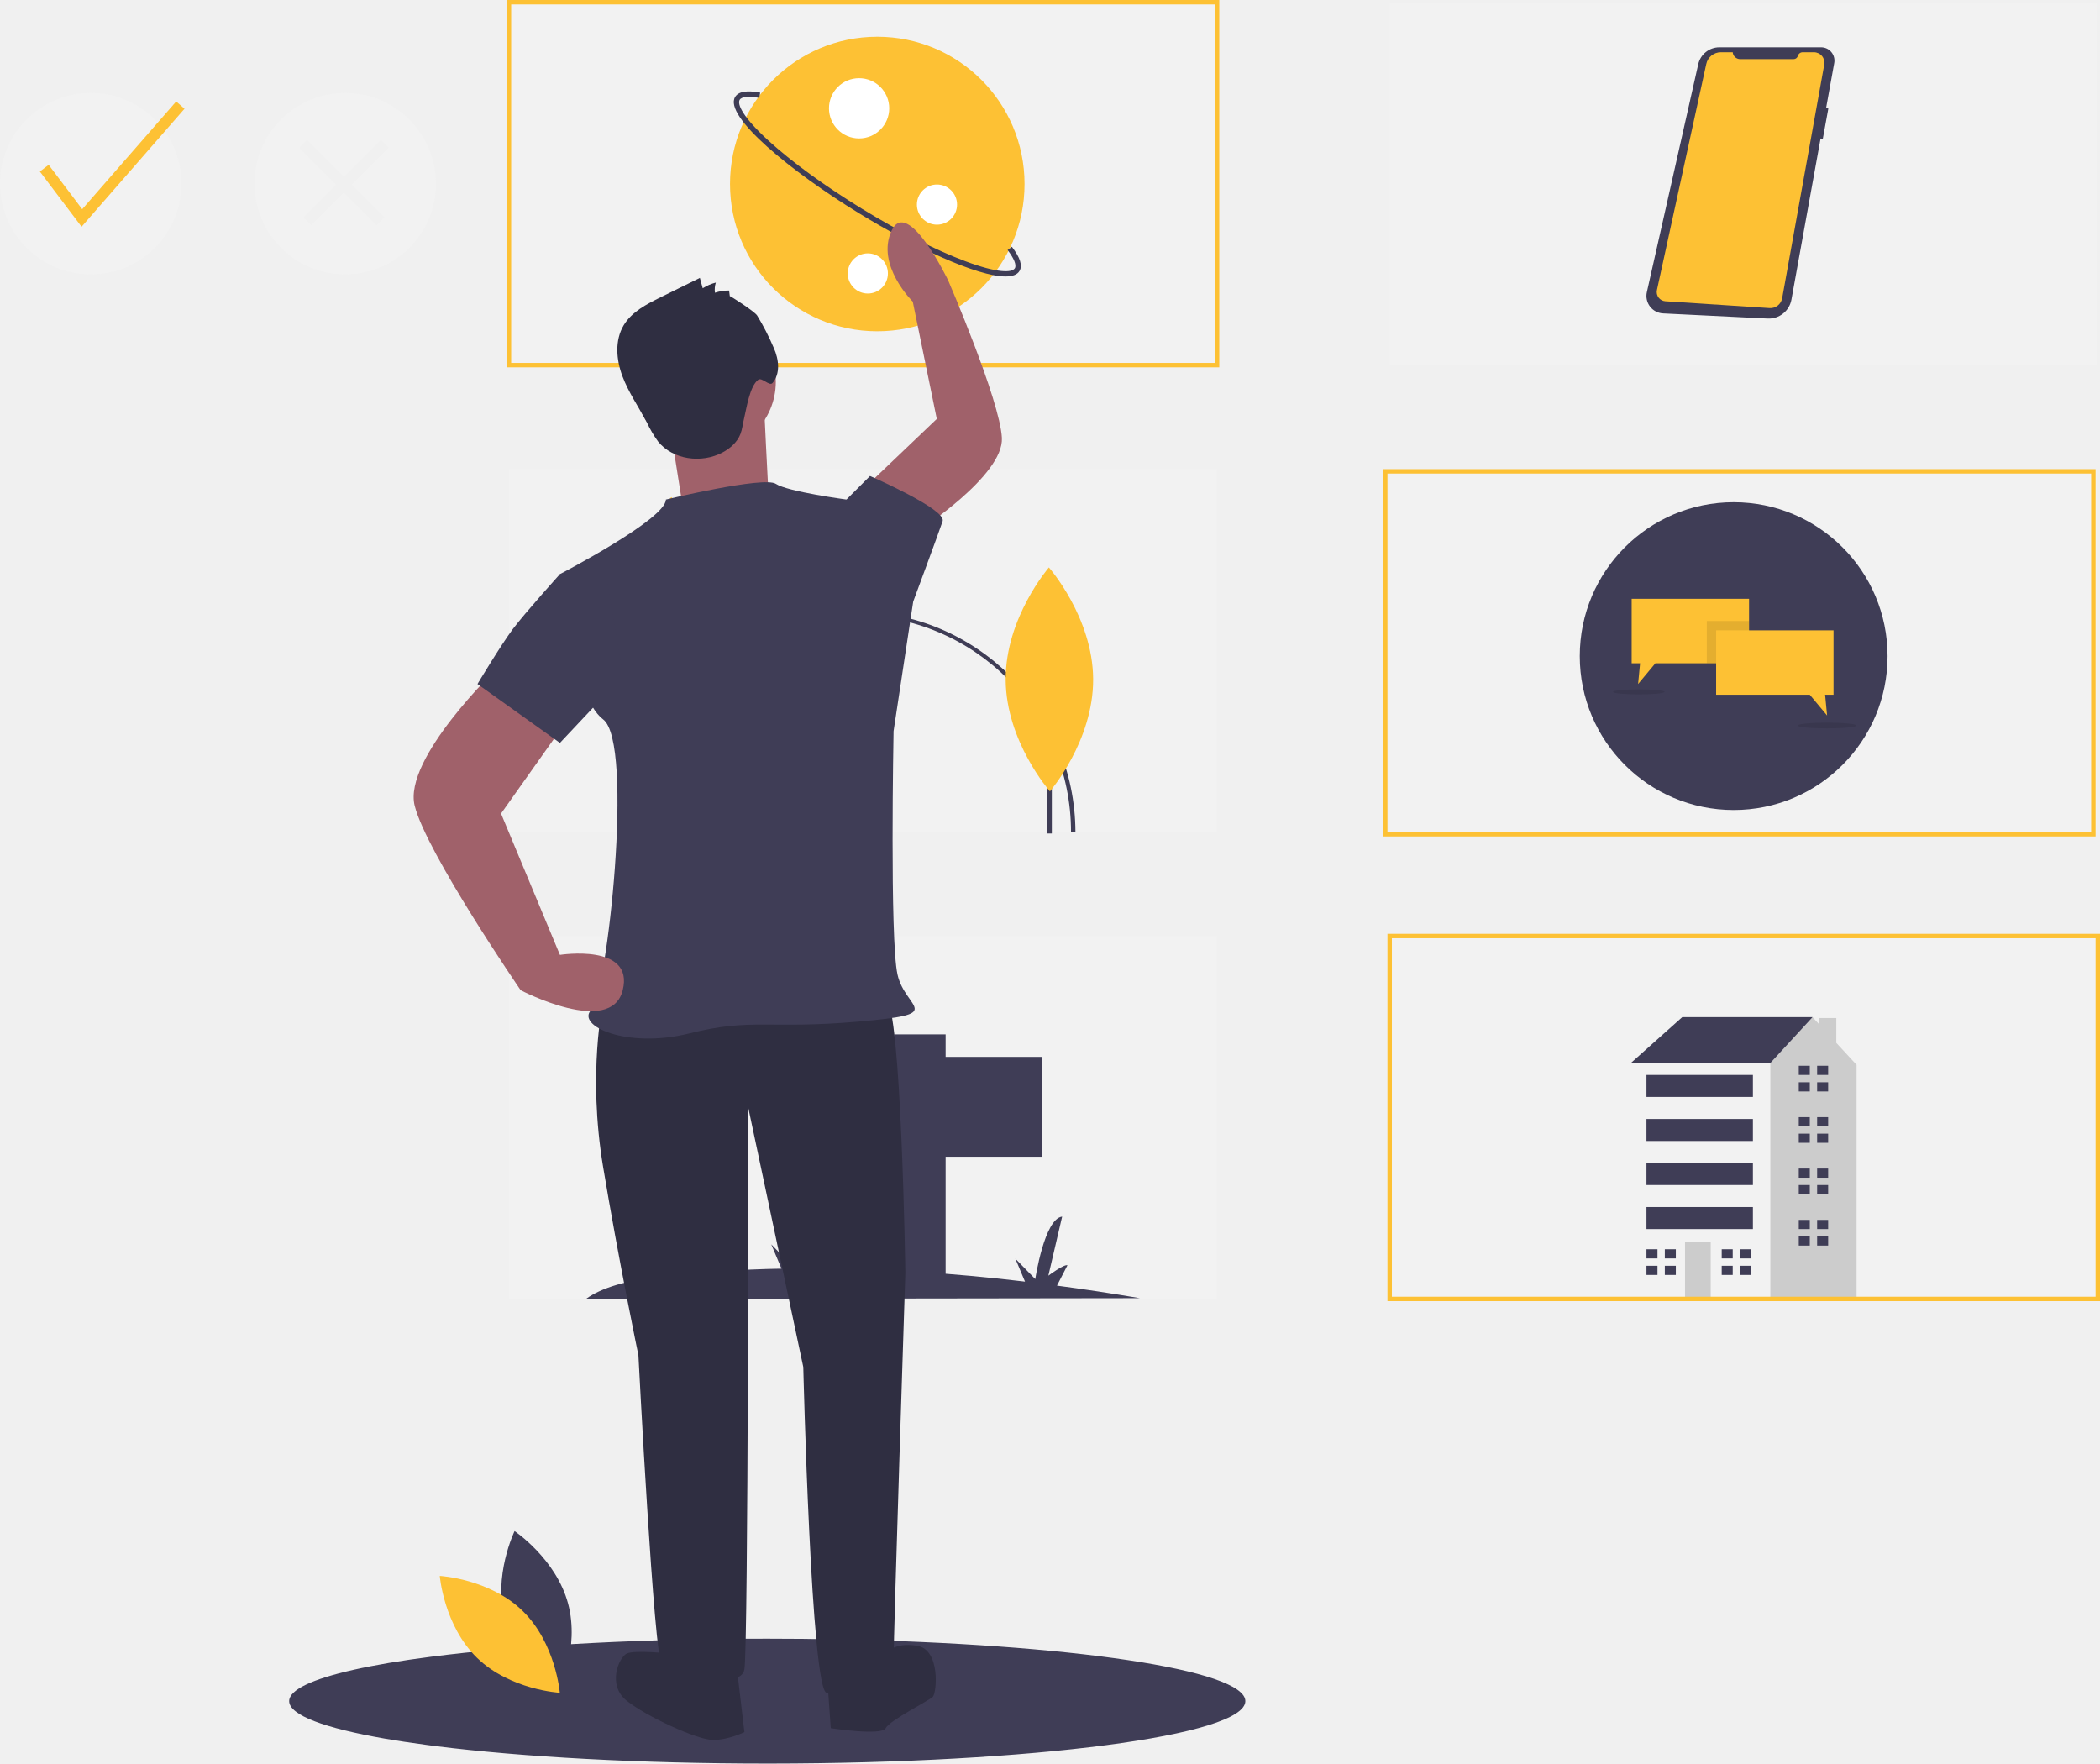
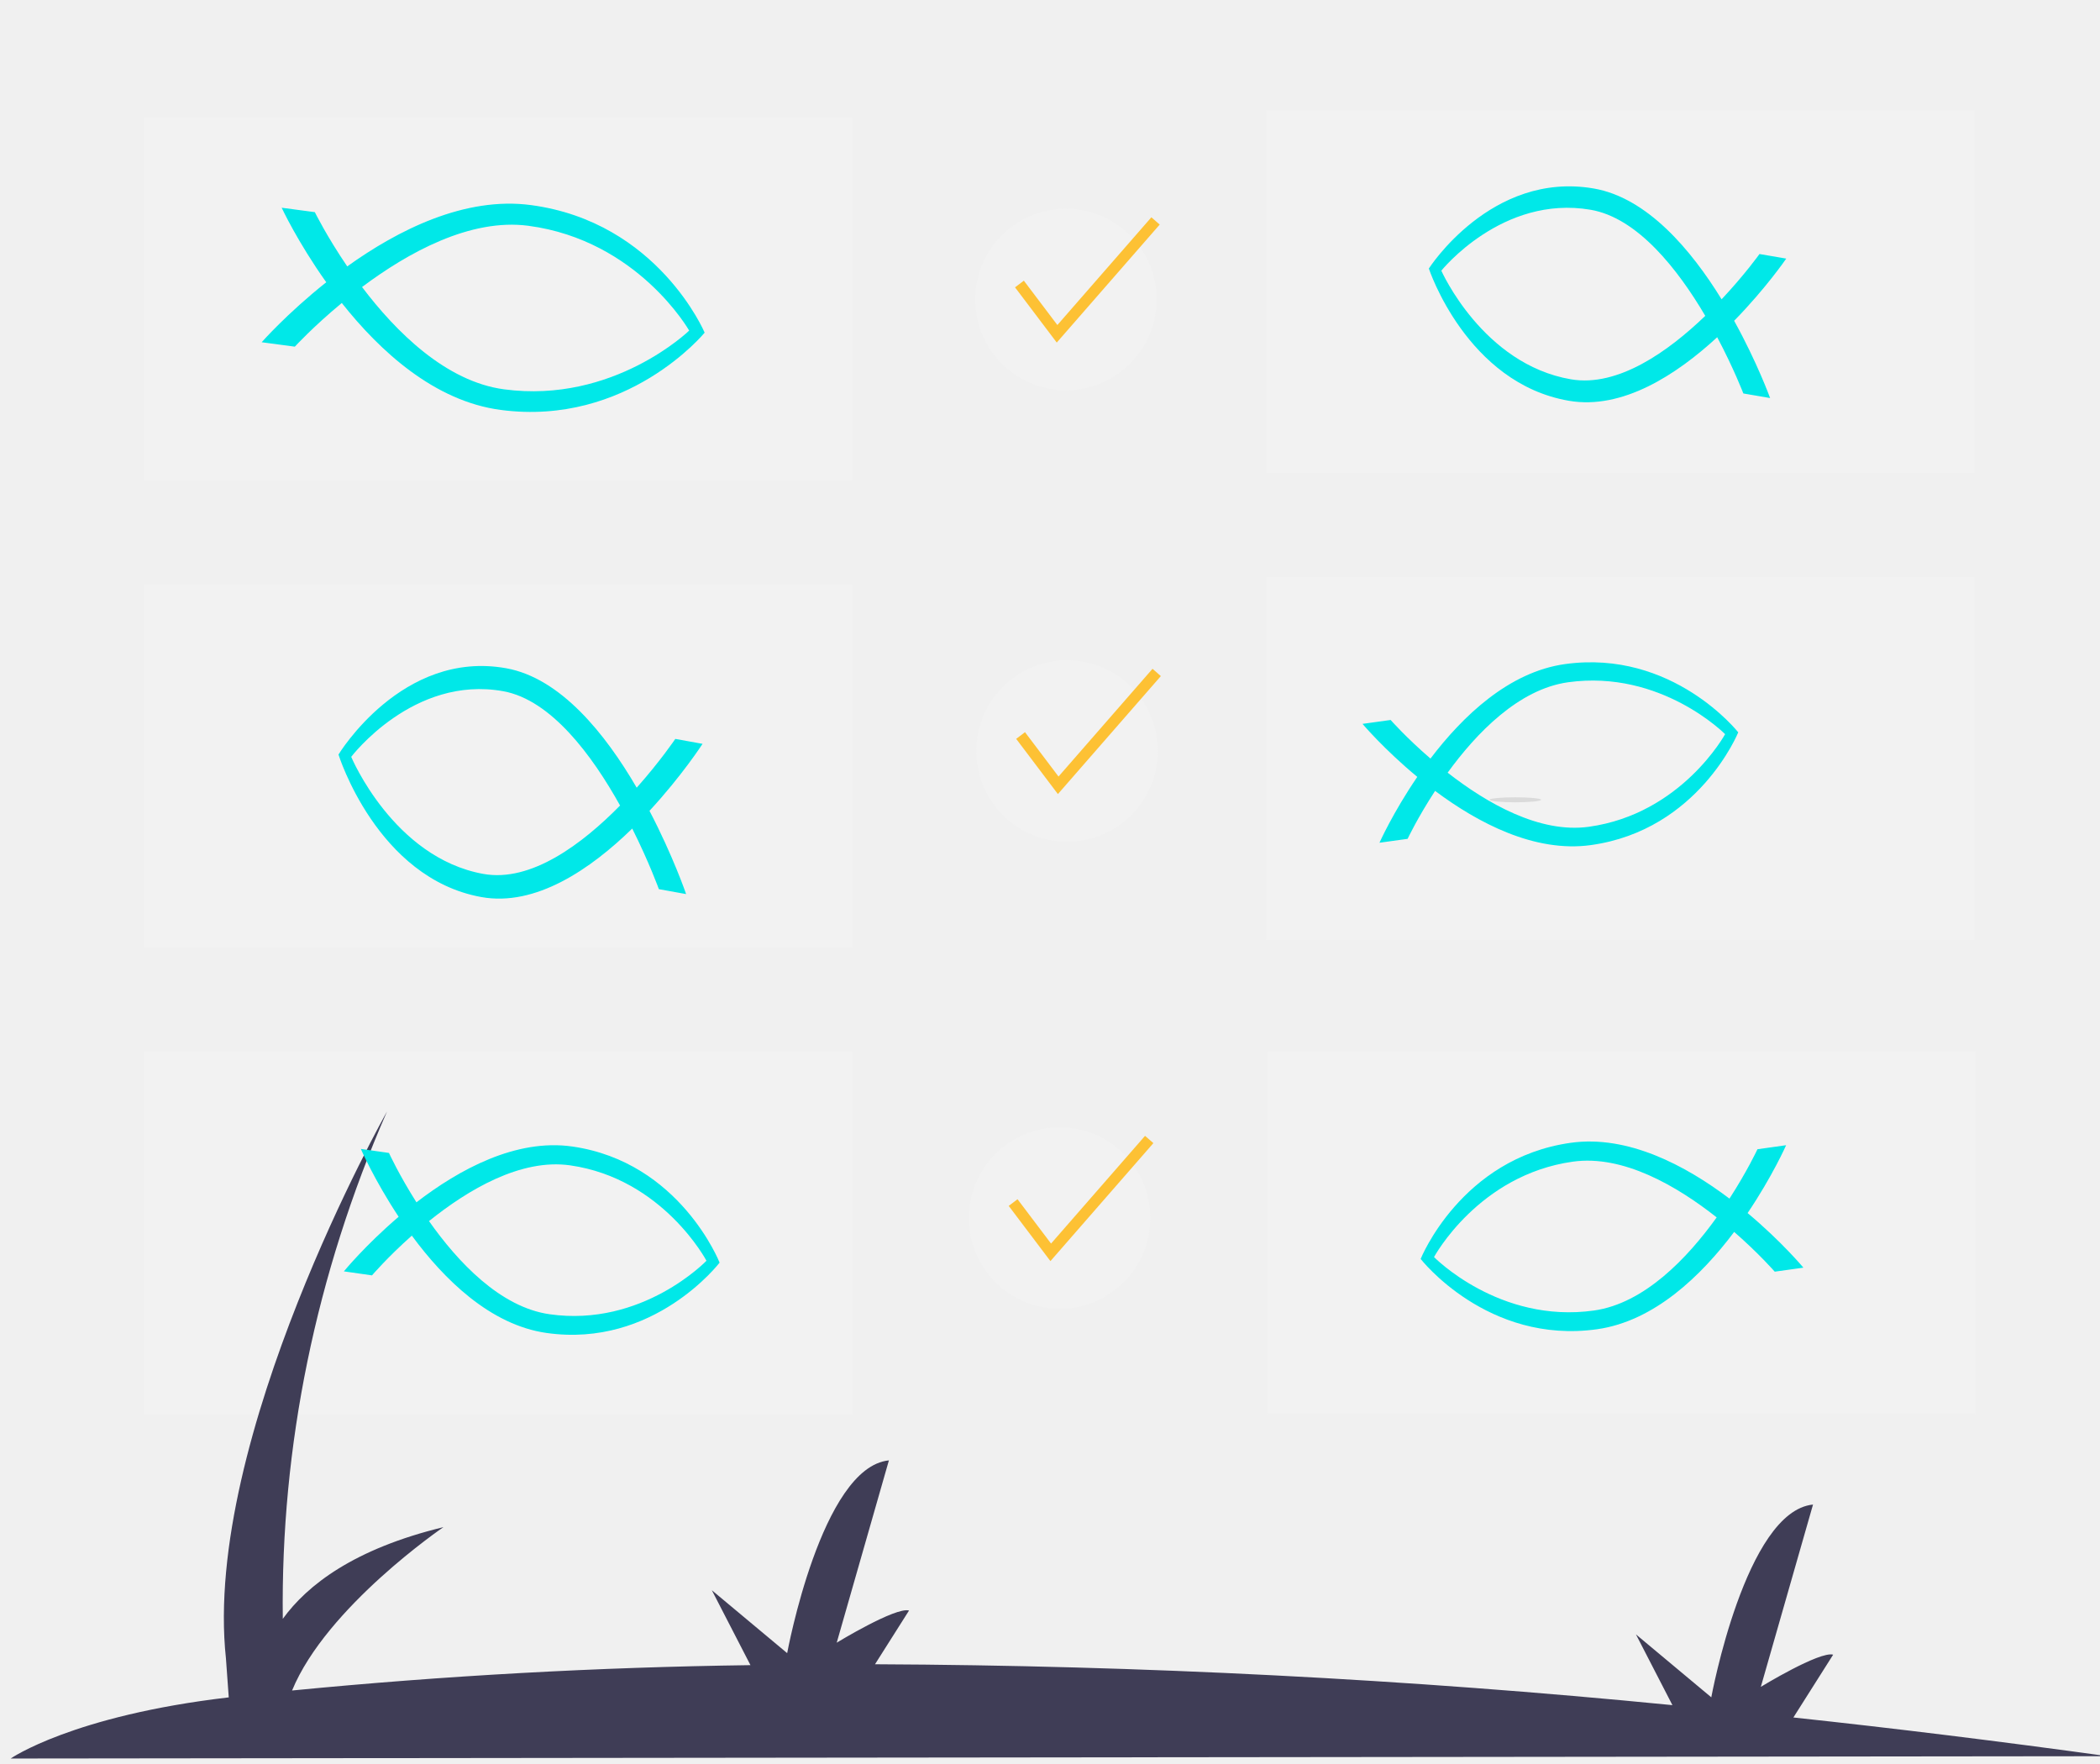
- <svg xmlns="http://www.w3.org/2000/svg" id="bebdbc02-5f56-4bd5-9ad9-bce5f07a2c3e" data-name="Layer 1" width="933.443" height="783.894" viewBox="0 0 933.443 783.894">
-   <path d="M627.332,841.142c0,15.287-94.578,27.672-211.447,27.752h-1.063c-57.046,0-108.848-2.936-147.02-7.701-1.634-.217-3.245-.423-4.821-.64-6.49-.857-12.556-1.782-18.143-2.742-26.701-4.65-42.525-10.42-42.525-16.669,0-5.061,10.351-9.791,28.437-13.882,9.551-2.159,21.251-4.125,34.733-5.861q3.719-.497,7.632-.937c37.601-4.399,87.266-7.072,141.707-7.072,10.58,0,20.988.103,31.157.297C548.566,815.652,627.332,827.191,627.332,841.142Z" transform="translate(-73.77864 -85)" fill="#3f3d56" />
-   <rect x="617.705" y="416.066" width="314.754" height="161.311" fill="#f2f2f2" />
-   <rect x="226.23" y="0.984" width="314.754" height="161.311" fill="#f2f2f2" />
-   <path d="M615.746,248.279H299.025V85H615.746Zm-314.754-1.967H613.779V86.967H300.992Z" transform="translate(-73.77864 -85)" fill="#fdc134" />
-   <rect x="617.705" y="0.984" width="314.754" height="161.311" fill="#f2f2f2" />
-   <rect x="226.23" y="208.525" width="314.754" height="161.311" fill="#f2f2f2" />
-   <rect x="617.705" y="208.525" width="314.754" height="161.311" fill="#f2f2f2" />
-   <rect x="226.23" y="416.066" width="314.754" height="161.311" fill="#f2f2f2" />
-   <circle cx="40.328" cy="81.639" r="40.328" fill="#f2f2f2" />
-   <path d="M227.221,126.311a40.328,40.328,0,1,0,40.328,40.328A40.328,40.328,0,0,0,227.221,126.311Zm17.476,55.311-3.477,3.477-14.491-14.491-14.491,14.491-3.477-3.477,14.491-14.491L206.794,150.673l3.477-3.477L226.729,163.654l16.458-16.458,3.477,3.477-16.458,16.458Z" transform="translate(-73.77864 -85)" fill="#f2f2f2" />
-   <polygon points="36.256 100.783 17.71 76.237 21.634 73.271 36.531 92.988 78.311 45.105 82.017 48.338 36.256 100.783" fill="#fdc134" />
-   <path d="M580.494,662.044q-19.185-3.25-36.901-5.583l4.669-9.053c-1.574-.547-8.491,4.637-8.491,4.637l6.127-26.277c-7.918.955-11.944,27.786-11.944,27.786l-8.847-9.071,4.283,10.198a816.821,816.821,0,0,0-93.623-5.892l3.996-7.748c-1.574-.547-8.491,4.637-8.491,4.637l6.127-26.277c-7.918.955-11.944,27.786-11.944,27.786l-8.847-9.071,4.536,10.802a525.906,525.906,0,0,0-53.82,3.656c4.042-12.07,17.773-23.55,17.773-23.55-10.486,3.119-15.987,8.345-18.861,13.217a211.639,211.639,0,0,1,12.233-73.124s-21.675,47.166-18.909,78.825l.331,5.622c-18.375,2.631-25.604,8.813-25.604,8.813Z" transform="translate(-73.77864 -85)" fill="#3f3d56" />
-   <circle cx="355.705" cy="255.588" r="34.787" fill="#ff6584" />
-   <polygon points="728.996 475.767 724.918 472.504 747.757 452.112 805.67 452.112 805.67 470.057 768.149 495.343 728.996 475.767" fill="#3f3d56" />
-   <polygon points="816.229 463.551 816.229 452.52 808.54 452.52 808.54 455.221 805.67 452.112 786.909 472.504 779.568 477.398 768.186 560.56 785.352 577.726 825.246 577.726 825.246 473.32 816.229 463.551" fill="#ccc" />
-   <rect x="724.918" y="472.504" width="61.991" height="105.222" fill="#f2f2f2" />
-   <rect x="748.98" y="552.032" width="11.419" height="25.694" fill="#ccc" />
-   <polygon points="736.745 559.373 736.745 555.295 731.851 555.295 731.851 559.373 736.338 559.373 736.745 559.373" fill="#3f3d56" />
-   <polygon points="736.338 562.636 731.851 562.636 731.851 566.714 736.745 566.714 736.745 562.636 736.338 562.636" fill="#3f3d56" />
-   <rect x="740.008" y="555.295" width="4.894" height="4.078" fill="#3f3d56" />
-   <rect x="740.008" y="562.636" width="4.894" height="4.078" fill="#3f3d56" />
-   <polygon points="770.188 559.373 770.188 555.295 765.294 555.295 765.294 559.373 769.78 559.373 770.188 559.373" fill="#3f3d56" />
-   <polygon points="769.78 562.636 765.294 562.636 765.294 566.714 770.188 566.714 770.188 562.636 769.78 562.636" fill="#3f3d56" />
-   <rect x="773.451" y="555.295" width="4.894" height="4.078" fill="#3f3d56" />
-   <rect x="773.451" y="562.636" width="4.894" height="4.078" fill="#3f3d56" />
-   <polygon points="804.446 477.806 804.446 473.727 799.552 473.727 799.552 477.806 804.038 477.806 804.446 477.806" fill="#3f3d56" />
-   <polygon points="804.038 481.069 799.552 481.069 799.552 485.147 804.446 485.147 804.446 481.069 804.038 481.069" fill="#3f3d56" />
-   <rect x="807.709" y="473.727" width="4.894" height="4.078" fill="#3f3d56" />
-   <rect x="807.709" y="481.069" width="4.894" height="4.078" fill="#3f3d56" />
-   <polygon points="804.446 500.645 804.446 496.566 799.552 496.566 799.552 500.645 804.038 500.645 804.446 500.645" fill="#3f3d56" />
-   <polygon points="804.038 503.907 799.552 503.907 799.552 507.986 804.446 507.986 804.446 503.907 804.038 503.907" fill="#3f3d56" />
-   <rect x="807.709" y="496.566" width="4.894" height="4.078" fill="#3f3d56" />
-   <rect x="807.709" y="503.907" width="4.894" height="4.078" fill="#3f3d56" />
-   <polygon points="804.446 523.484 804.446 519.405 799.552 519.405 799.552 523.484 804.038 523.484 804.446 523.484" fill="#3f3d56" />
-   <polygon points="804.038 526.746 799.552 526.746 799.552 530.825 804.446 530.825 804.446 526.746 804.038 526.746" fill="#3f3d56" />
-   <rect x="807.709" y="519.405" width="4.894" height="4.078" fill="#3f3d56" />
-   <rect x="807.709" y="526.746" width="4.894" height="4.078" fill="#3f3d56" />
-   <polygon points="804.446 546.322 804.446 542.244 799.552 542.244 799.552 546.322 804.038 546.322 804.446 546.322" fill="#3f3d56" />
-   <polygon points="804.038 549.585 799.552 549.585 799.552 553.664 804.446 553.664 804.446 549.585 804.038 549.585" fill="#3f3d56" />
-   <rect x="807.709" y="542.244" width="4.894" height="4.078" fill="#3f3d56" />
-   <rect x="807.709" y="549.585" width="4.894" height="4.078" fill="#3f3d56" />
-   <rect x="731.851" y="477.806" width="47.309" height="9.788" fill="#3f3d56" />
-   <rect x="731.851" y="497.382" width="47.309" height="9.788" fill="#3f3d56" />
-   <rect x="731.851" y="516.958" width="47.309" height="9.788" fill="#3f3d56" />
-   <rect x="731.851" y="536.534" width="47.309" height="9.788" fill="#3f3d56" />
-   <polygon points="355.902 469.793 397.421 469.793 397.421 459.771 420.328 459.771 420.328 469.793 463.279 469.793 463.279 514.176 420.328 514.176 420.328 570.012 397.421 570.012 397.421 514.176 355.902 514.176 334.426 489.837 355.902 469.793" fill="#3f3d56" />
-   <path d="M551.811,454.836h-1.967a96.393,96.393,0,1,0-192.787,0h-1.967a98.361,98.361,0,0,1,196.721,0Z" transform="translate(-73.77864 -85)" fill="#3f3d56" />
-   <rect x="404.177" y="355.987" width="2.514" height="99.297" transform="matrix(1, -0.00188, 0.00188, 1, -74.53899, -84.23861)" fill="#3f3d56" />
-   <path d="M429.821,368.596c.225,34.721-24.15,63.028-24.15,63.028s-24.741-27.988-24.966-62.709,24.15-63.028,24.15-63.028S429.596,333.874,429.821,368.596Z" transform="translate(-73.77864 -85)" fill="#fdc134" />
-   <path d="M429.821,368.596c.225,34.721-24.15,63.028-24.15,63.028s-24.741-27.988-24.966-62.709,24.15-63.028,24.15-63.028S429.596,333.874,429.821,368.596Z" transform="translate(-73.77864 -85)" opacity="0.1" />
-   <rect x="371.497" y="356.049" width="2.514" height="99.297" transform="matrix(1, -0.00188, 0.00188, 1, -74.53916, -84.29992)" fill="#3f3d56" />
-   <path d="M397.141,368.657c.225,34.721-24.15,63.028-24.15,63.028s-24.741-27.988-24.966-62.709,24.15-63.028,24.15-63.028S396.916,333.936,397.141,368.657Z" transform="translate(-73.77864 -85)" fill="#fdc134" />
-   <rect x="465.544" y="291.88" width="1.99" height="78.61" fill="#3f3d56" />
-   <path d="M559.68,386.898c.127,27.488-19.213,49.861-19.213,49.861s-19.545-22.194-19.671-49.682,19.213-49.861,19.213-49.861S559.553,359.41,559.68,386.898Z" transform="translate(-73.77864 -85)" fill="#fdc134" />
-   <circle cx="770.609" cy="291.639" r="68.408" fill="#3f3d56" />
-   <polygon points="777.45 266.171 777.45 294.807 735.823 294.807 728.132 304.034 729.01 294.807 725.269 294.807 725.269 266.171 777.45 266.171" fill="#fdc134" />
-   <rect x="758.677" y="276.035" width="18.772" height="18.772" opacity="0.1" />
-   <polygon points="762.813 280.171 814.994 280.171 814.994 308.807 811.252 308.807 812.131 318.034 804.441 308.807 762.813 308.807 762.813 280.171" fill="#fdc134" />
-   <ellipse cx="728.451" cy="307.534" rx="11.454" ry="1.117" opacity="0.1" />
-   <ellipse cx="812.131" cy="322.488" rx="13.045" ry="1.273" opacity="0.1" />
-   <path d="M883.221,106.032H838.018a9.609,9.609,0,0,0-9.374,7.496L805.803,214.838a7.766,7.766,0,0,0,7.194,9.465l46.47,2.29a10.26,10.26,0,0,0,10.601-8.422l12.956-71.627.964.275,2.479-13.576-.992-.248,3.617-19.994A5.916,5.916,0,0,0,883.221,106.032Z" transform="translate(-73.77864 -85)" fill="#3f3d56" />
-   <path d="M843.969,108.216h-5.277a6.641,6.641,0,0,0-6.488,5.225l-21.924,100.484a4.115,4.115,0,0,0,3.751,4.983l46.319,3.036a5.329,5.329,0,0,0,5.593-4.373l18.708-103.859a4.668,4.668,0,0,0-4.594-5.495h-5.006a2.203,2.203,0,0,0-2.127,1.63h0a1.945,1.945,0,0,1-1.878,1.439h-23.764a3.324,3.324,0,0,1-3.315-3.069Z" transform="translate(-73.77864 -85)" fill="#fdc134" />
-   <circle cx="389.947" cy="81.788" r="65.461" fill="#fdc134" />
-   <path d="M520.725,207.888c-12.568.001-40.323-12.908-65.007-28.027-30.63-18.761-60.379-43.283-55.178-51.774,1.47-2.4,5.113-3.027,11.141-1.921l-.432,2.353c-4.667-.859-7.826-.559-8.668.817-1.229,2.007,1.481,7.834,12.775,18.169,10.292,9.419,25.07,20.185,41.612,30.317,16.542,10.132,32.848,18.404,45.914,23.294,14.338,5.366,20.76,5.132,21.989,3.126.844-1.378-.329-4.331-3.218-8.104l1.899-1.454c3.731,4.872,4.829,8.406,3.358,10.807C525.9,207.139,523.754,207.888,520.725,207.888Z" transform="translate(-73.77864 -85)" fill="#3f3d56" />
-   <circle cx="381.867" cy="48.141" r="13.39" fill="#fff" />
-   <circle cx="385.745" cy="121.543" r="8.926" fill="#fff" />
-   <circle cx="416.484" cy="90.94" r="8.926" fill="#fff" />
-   <path d="M1007.221,663.361H690.5V500.082h316.721ZM692.467,661.394h312.787V502.049H692.467Z" transform="translate(-73.77864 -85)" fill="#fdc134" />
-   <path d="M1005.254,456.803H688.533V293.525h316.721ZM690.5,454.836h312.787V295.492H690.5Z" transform="translate(-73.77864 -85)" fill="#fdc134" />
-   <path d="M298.189,805.303c5.37,19.85,23.763,32.144,23.763,32.144s9.687-19.89,4.317-39.74-23.763-32.144-23.763-32.144S292.819,785.453,298.189,805.303Z" transform="translate(-73.77864 -85)" fill="#3f3d56" />
-   <path d="M306.079,801.037c14.735,14.344,16.535,36.394,16.535,36.394s-22.09-1.206-36.825-15.55-16.535-36.394-16.535-36.394S291.344,786.693,306.079,801.037Z" transform="translate(-73.77864 -85)" fill="#fdc134" />
-   <path d="M357.556,528.634l-15.703,1.745s-6.979,31.407,0,73.282S357.556,687.412,357.556,687.412s6.979,136.096,10.469,137.841,34.896,12.214,36.641,1.745,1.745-249.509,1.745-249.509l24.427,115.158s3.49,144.82,10.469,144.82,29.662-1.745,29.662-13.959S476.204,650.771,476.204,650.771s-1.745-118.648-8.724-122.137S357.556,528.634,357.556,528.634Z" transform="translate(-73.77864 -85)" fill="#2f2e41" />
-   <path d="M371.515,820.018s-15.703-1.745-19.193,0-8.724,13.959,0,20.938,31.407,17.448,38.386,17.448,13.959-3.49,13.959-3.49l-3.49-29.662Z" transform="translate(-73.77864 -85)" fill="#2f2e41" />
-   <path d="M441.307,828.742l1.745,24.427s22.683,3.49,24.427,0,19.193-12.214,20.938-13.959,3.49-20.938-6.979-22.683-13.959,3.49-13.959,3.49Z" transform="translate(-73.77864 -85)" fill="#2f2e41" />
-   <path d="M481.854,321.015s38.147-24.531,37.264-41.384-23.88-69.992-23.88-69.992-17.99-37.403-25.142-22.117,9.4,31.557,9.4,31.557l10.683,52.127-29.034,27.698Z" transform="translate(-73.77864 -85)" fill="#a0616a" />
-   <circle cx="313.439" cy="169.698" r="31.407" fill="#a0616a" />
-   <path d="M371.515,273.891l5.234,33.152,38.386-6.979s-1.745-33.152-1.745-36.641S371.515,273.891,371.515,273.891Z" transform="translate(-73.77864 -85)" fill="#a0616a" />
-   <path d="M369.77,307.042s43.62-10.469,48.855-6.979,31.407,6.979,31.407,6.979l29.662,45.365-8.724,57.579s-1.745,92.475,1.745,108.179,22.683,17.448-17.448,20.938-47.11-1.745-75.027,5.234-50.6-3.49-43.62-10.469,19.193-118.648,5.234-129.116-19.193-64.558-19.193-64.558S369.77,315.766,369.77,307.042Z" transform="translate(-73.77864 -85)" fill="#3f3d56" />
-   <path d="M444.797,312.277l5.234-5.234,10.469-10.469s34.024,14.831,32.279,20.065-13.086,35.769-13.086,35.769l-15.703,5.234Z" transform="translate(-73.77864 -85)" fill="#3f3d56" />
-   <path d="M398.178,216.648l-.322-2.516a19.778,19.778,0,0,0-6.286.988,10.327,10.327,0,0,1,.388-4.521,20.103,20.103,0,0,0-5.818,2.529l-1.269-4.592-17.443,8.596c-6.261,3.086-12.862,6.477-16.442,12.47-3.99,6.681-3.296,15.268-.568,22.556s7.26,13.738,10.894,20.62a51.517,51.517,0,0,0,4.951,8.426c6.584,8.208,19.4,9.866,28.683,4.912,3.426-1.828,6.539-4.561,7.948-8.179.843-2.164,1.035-4.518,1.588-6.773,1.148-4.69,2.481-14.372,6.291-17.339,1.676-1.306,5,3.023,6.389,1.415,3.57-4.132,2.821-10.504.604-15.494a113.053,113.053,0,0,0-7.443-14.517C409.125,223.359,398.14,216.346,398.178,216.648Z" transform="translate(-73.77864 -85)" fill="#2f2e41" />
-   <path d="M294.743,382.069S252.867,422.2,258.101,443.138s47.11,82.006,47.11,82.006,40.131,20.938,45.365,0-27.917-15.703-27.917-15.703l-26.172-62.813,29.662-41.876Z" transform="translate(-73.77864 -85)" fill="#a0616a" />
-   <path d="M343.597,343.683l-20.938-3.49s-15.703,17.448-20.938,24.427-15.703,24.427-15.703,24.427l36.641,26.172,27.917-29.662Z" transform="translate(-73.77864 -85)" fill="#3f3d56" />
+ <svg xmlns="http://www.w3.org/2000/svg" id="bebdbc02-5f56-4bd5-9ad9-bce5f07a2c3e" data-name="Layer 1" width="933.443" height="783.894" viewBox="0 0 933.443 783.894" version="1.1">
+   <defs id="defs8074" />
+   <rect x="63.994" y="52.262" width="314.754" height="161.311" id="rect7911" style="fill:#f2f2f2" />
+   <rect x="562.809" y="48.955" width="314.754" height="161.311" id="rect7915" style="fill:#f2f2f2" />
+   <rect x="63.994" y="259.803" width="314.754" height="161.311" id="rect7917" style="fill:#f2f2f2" />
+   <rect x="562.809" y="256.496" width="314.754" height="161.311" id="rect7919" style="fill:#f2f2f2" />
+   <rect x="63.994" y="467.344" width="314.754" height="161.311" id="rect7921" style="fill:#f2f2f2" />
+   <circle cx="473.794" cy="133.124" r="40.328" id="circle7923" style="fill:#f2f2f2" />
+   <polygon points="36.531,92.988 78.311,45.105 82.017,48.338 36.256,100.783 17.71,76.237 21.634,73.271 " id="polygon7927" transform="translate(433.4666,51.48453)" style="fill:#fdc134" />
+   <path d="M 936.86,780.628 Q 864.227,770.605 797.156,763.413 l 17.676,-27.914 c -5.96,-1.686 -32.148,14.299 -32.148,14.299 l 23.197,-81.028 c -29.977,2.944 -45.219,85.679 -45.219,85.679 L 727.171,726.478 743.386,757.926 A 3092.397,2518.718 0 0 0 388.938,739.757 l 15.129,-23.891 c -5.96,-1.686 -32.148,14.299 -32.148,14.299 l 23.197,-81.028 c -29.977,2.945 -45.219,85.679 -45.219,85.679 l -33.493,-27.972 17.174,33.308 a 1991.024,1621.663 0 0 0 -203.757,11.273 c 15.303,-37.219 67.286,-72.616 67.286,-72.616 -39.699,9.617 -60.524,25.732 -71.405,40.756 A 801.242,652.601 0 0 1 172.015,494.082 c 0,0 -82.057,145.438 -71.587,243.062 l 1.252,17.335 C 32.114,762.593 4.746,781.654 4.746,781.654 Z" id="path7929" style="fill:#3f3d56;stroke-width:3.417" />
+   <ellipse cx="673.554" cy="355.506" rx="11.454" ry="1.117" id="ellipse8023" style="opacity:0.1" />
+   <g id="g1772-3-37-0-1-2-5" transform="matrix(0.6633148,0.1051755,-0.1150827,1.040479,-844.3523,-14784.165)" style="fill:#00e8e8;fill-opacity:1">
+     <path d="m 4736.506,13819.828 c -59.279,-0.466 -93.866,35.508 -93.866,35.508 0,0 34.016,36.517 93.296,36.984 31.568,0.248 62.13,-18.244 83.806,-35.59 -21.4,-17.682 -51.668,-36.653 -83.236,-36.902 z m 102.611,37.055 c 18.299,16.02 29.316,30.042 29.316,30.042 l -17.953,-0.141 c 0,0 -8.048,-9.782 -21.314,-21.87 -24.131,18.505 -57.135,36.837 -92.964,36.554 -68.764,-0.541 -101.942,-46.198 -101.942,-46.198 0,0 33.893,-45.126 102.657,-44.585 35.829,0.282 68.54,19.131 92.377,38.013 13.455,-11.877 21.656,-21.532 21.656,-21.532 l 17.953,0.141 c 0,0 -11.237,13.848 -29.786,29.576" style="fill:#00e8e8;fill-opacity:1;fill-rule:nonzero;stroke:none;stroke-width:0.025" id="path1774-8-8-2-7-9-6" />
+   </g>
+   <g id="g1772-3-37-0-1-2-5-6" transform="matrix(-0.8221704,-0.1014501,0.1426435,-1.003623,2147.004,14523.479)" style="fill:#00e8e8;fill-opacity:1">
+     <path d="m 4736.506,13819.828 c -59.279,-0.466 -93.866,35.508 -93.866,35.508 0,0 34.016,36.517 93.296,36.984 31.568,0.248 62.13,-18.244 83.806,-35.59 -21.4,-17.682 -51.668,-36.653 -83.236,-36.902 z m 102.611,37.055 c 18.299,16.02 29.316,30.042 29.316,30.042 l -17.953,-0.141 c 0,0 -8.048,-9.782 -21.314,-21.87 -24.131,18.505 -57.135,36.837 -92.964,36.554 -68.764,-0.541 -101.942,-46.198 -101.942,-46.198 0,0 33.893,-45.126 102.657,-44.585 35.829,0.282 68.54,19.131 92.377,38.013 13.455,-11.877 21.656,-21.532 21.656,-21.532 l 17.953,0.141 c 0,0 -11.237,13.848 -29.786,29.576" style="fill:#00e8e8;fill-opacity:1;fill-rule:nonzero;stroke:none;stroke-width:0.025" id="path1774-8-8-2-7-9-6-9" />
+   </g>
+   <g id="g1772-3-37-0-1-2-5-0" transform="matrix(0.6756951,0.1133178,-0.1172306,1.121029,-1356.626,-15721.911)" style="fill:#00e8e8;fill-opacity:1">
+     <path d="m 4736.506,13819.828 c -59.279,-0.466 -93.866,35.508 -93.866,35.508 0,0 34.016,36.517 93.296,36.984 31.568,0.248 62.13,-18.244 83.806,-35.59 -21.4,-17.682 -51.668,-36.653 -83.236,-36.902 z m 102.611,37.055 c 18.299,16.02 29.316,30.042 29.316,30.042 l -17.953,-0.141 c 0,0 -8.048,-9.782 -21.314,-21.87 -24.131,18.505 -57.135,36.837 -92.964,36.554 -68.764,-0.541 -101.942,-46.198 -101.942,-46.198 0,0 33.893,-45.126 102.657,-44.585 35.829,0.282 68.54,19.131 92.377,38.013 13.455,-11.877 21.656,-21.532 21.656,-21.532 l 17.953,0.141 c 0,0 -11.237,13.848 -29.786,29.576" style="fill:#00e8e8;fill-opacity:1;fill-rule:nonzero;stroke:none;stroke-width:0.025" id="path1774-8-8-2-7-9-6-6" />
+   </g>
+   <g id="g1772-3-37-0-1-2-5-9" transform="matrix(-0.6973483,0.08965696,0.1209873,0.8869568,2328.024,-12378.996)" style="fill:#00e8e8;fill-opacity:1">
+     <path d="m 4736.506,13819.828 c -59.279,-0.466 -93.866,35.508 -93.866,35.508 0,0 34.016,36.517 93.296,36.984 31.568,0.248 62.13,-18.244 83.806,-35.59 -21.4,-17.682 -51.668,-36.653 -83.236,-36.902 z m 102.611,37.055 c 18.299,16.02 29.316,30.042 29.316,30.042 l -17.953,-0.141 c 0,0 -8.048,-9.782 -21.314,-21.87 -24.131,18.505 -57.135,36.837 -92.964,36.554 -68.764,-0.541 -101.942,-46.198 -101.942,-46.198 0,0 33.893,-45.126 102.657,-44.585 35.829,0.282 68.54,19.131 92.377,38.013 13.455,-11.877 21.656,-21.532 21.656,-21.532 l 17.953,0.141 c 0,0 -11.237,13.848 -29.786,29.576" style="fill:#00e8e8;fill-opacity:1;fill-rule:nonzero;stroke:none;stroke-width:0.025" id="path1774-8-8-2-7-9-6-8" />
+   </g>
+   <rect style="fill:#f2f2f2" x="563.316" y="467.214" width="314.754" height="161.311" id="rect7921-1" />
+   <g id="g1772-3-37-0-1-2-5-0-0" transform="matrix(-0.6973483,-0.09234973,0.1209873,-0.9135958,1875.241,13647.325)" style="fill:#00e8e8;fill-opacity:1">
+     <path d="m 4736.506,13819.828 c -59.279,-0.466 -93.866,35.508 -93.866,35.508 0,0 34.016,36.517 93.296,36.984 31.568,0.248 62.13,-18.244 83.806,-35.59 -21.4,-17.682 -51.668,-36.653 -83.236,-36.902 z m 102.611,37.055 c 18.299,16.02 29.316,30.042 29.316,30.042 l -17.953,-0.141 c 0,0 -8.048,-9.782 -21.314,-21.87 -24.131,18.505 -57.135,36.837 -92.964,36.554 -68.764,-0.541 -101.942,-46.198 -101.942,-46.198 0,0 33.893,-45.126 102.657,-44.585 35.829,0.282 68.54,19.131 92.377,38.013 13.455,-11.877 21.656,-21.532 21.656,-21.532 l 17.953,0.141 c 0,0 -11.237,13.848 -29.786,29.576" style="fill:#00e8e8;fill-opacity:1;fill-rule:nonzero;stroke:none;stroke-width:0.025" id="path1774-8-8-2-7-9-6-6-4" />
+   </g>
+   <g id="g1772-3-37-0-1-2-5-0-3" transform="matrix(0.7103679,-0.09234973,-0.1232462,-0.9135958,-952.9435,13645.679)" style="fill:#00e8e8;fill-opacity:1">
+     <path d="m 4736.506,13819.828 c -59.279,-0.466 -93.866,35.508 -93.866,35.508 0,0 34.016,36.517 93.296,36.984 31.568,0.248 62.13,-18.244 83.806,-35.59 -21.4,-17.682 -51.668,-36.653 -83.236,-36.902 z m 102.611,37.055 c 18.299,16.02 29.316,30.042 29.316,30.042 l -17.953,-0.141 c 0,0 -8.048,-9.782 -21.314,-21.87 -24.131,18.505 -57.135,36.837 -92.964,36.554 -68.764,-0.541 -101.942,-46.198 -101.942,-46.198 0,0 33.893,-45.126 102.657,-44.585 35.829,0.282 68.54,19.131 92.377,38.013 13.455,-11.877 21.656,-21.532 21.656,-21.532 l 17.953,0.141 c 0,0 -11.237,13.848 -29.786,29.576" style="fill:#00e8e8;fill-opacity:1;fill-rule:nonzero;stroke:none;stroke-width:0.025" id="path1774-8-8-2-7-9-6-6-2" />
+   </g>
+   <circle cx="474.306" cy="333.819" r="40.328" id="circle7923-5" style="fill:#f2f2f2" />
+   <polygon points="36.531,92.988 78.311,45.105 82.017,48.338 36.256,100.783 17.71,76.237 21.634,73.271 " id="polygon7927-4" transform="translate(433.9778,252.1797)" style="fill:#fdc134" />
+   <circle cx="470.984" cy="541.418" r="40.328" id="circle7923-2" style="fill:#f2f2f2" />
+   <polygon points="17.71,76.237 21.634,73.271 36.531,92.988 78.311,45.105 82.017,48.338 36.256,100.783 " id="polygon7927-7" transform="translate(430.6563,459.7787)" style="fill:#fdc134" />
</svg>
